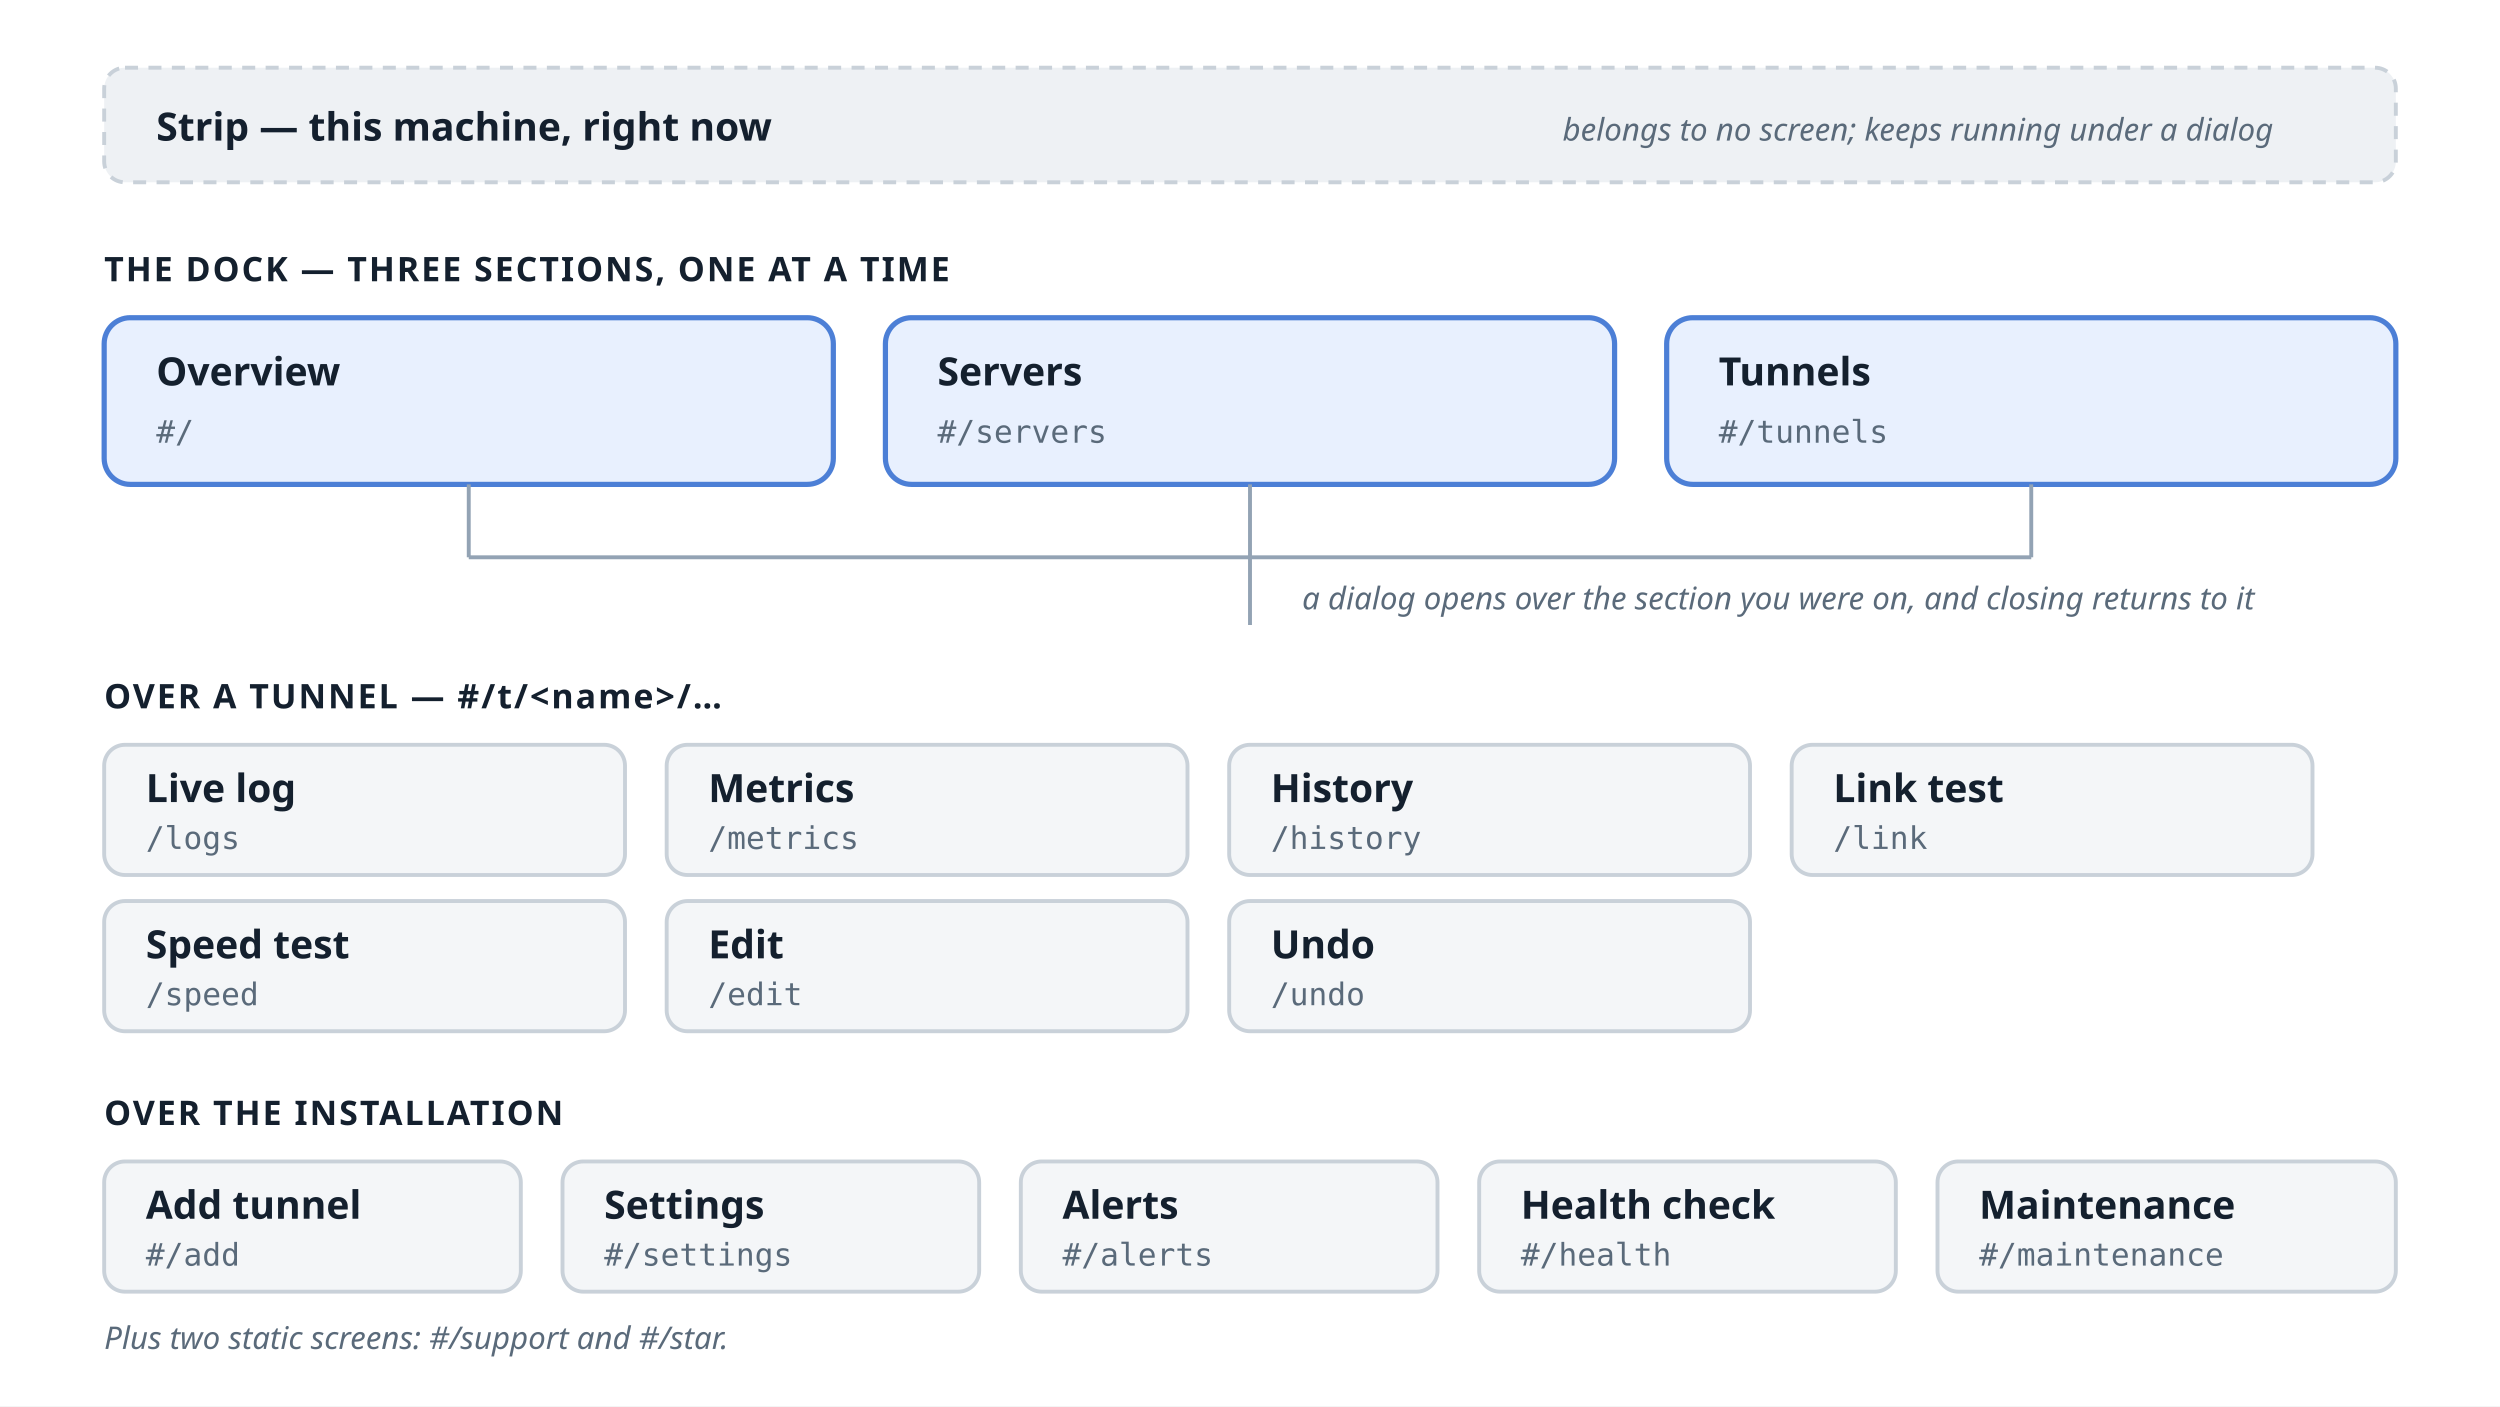
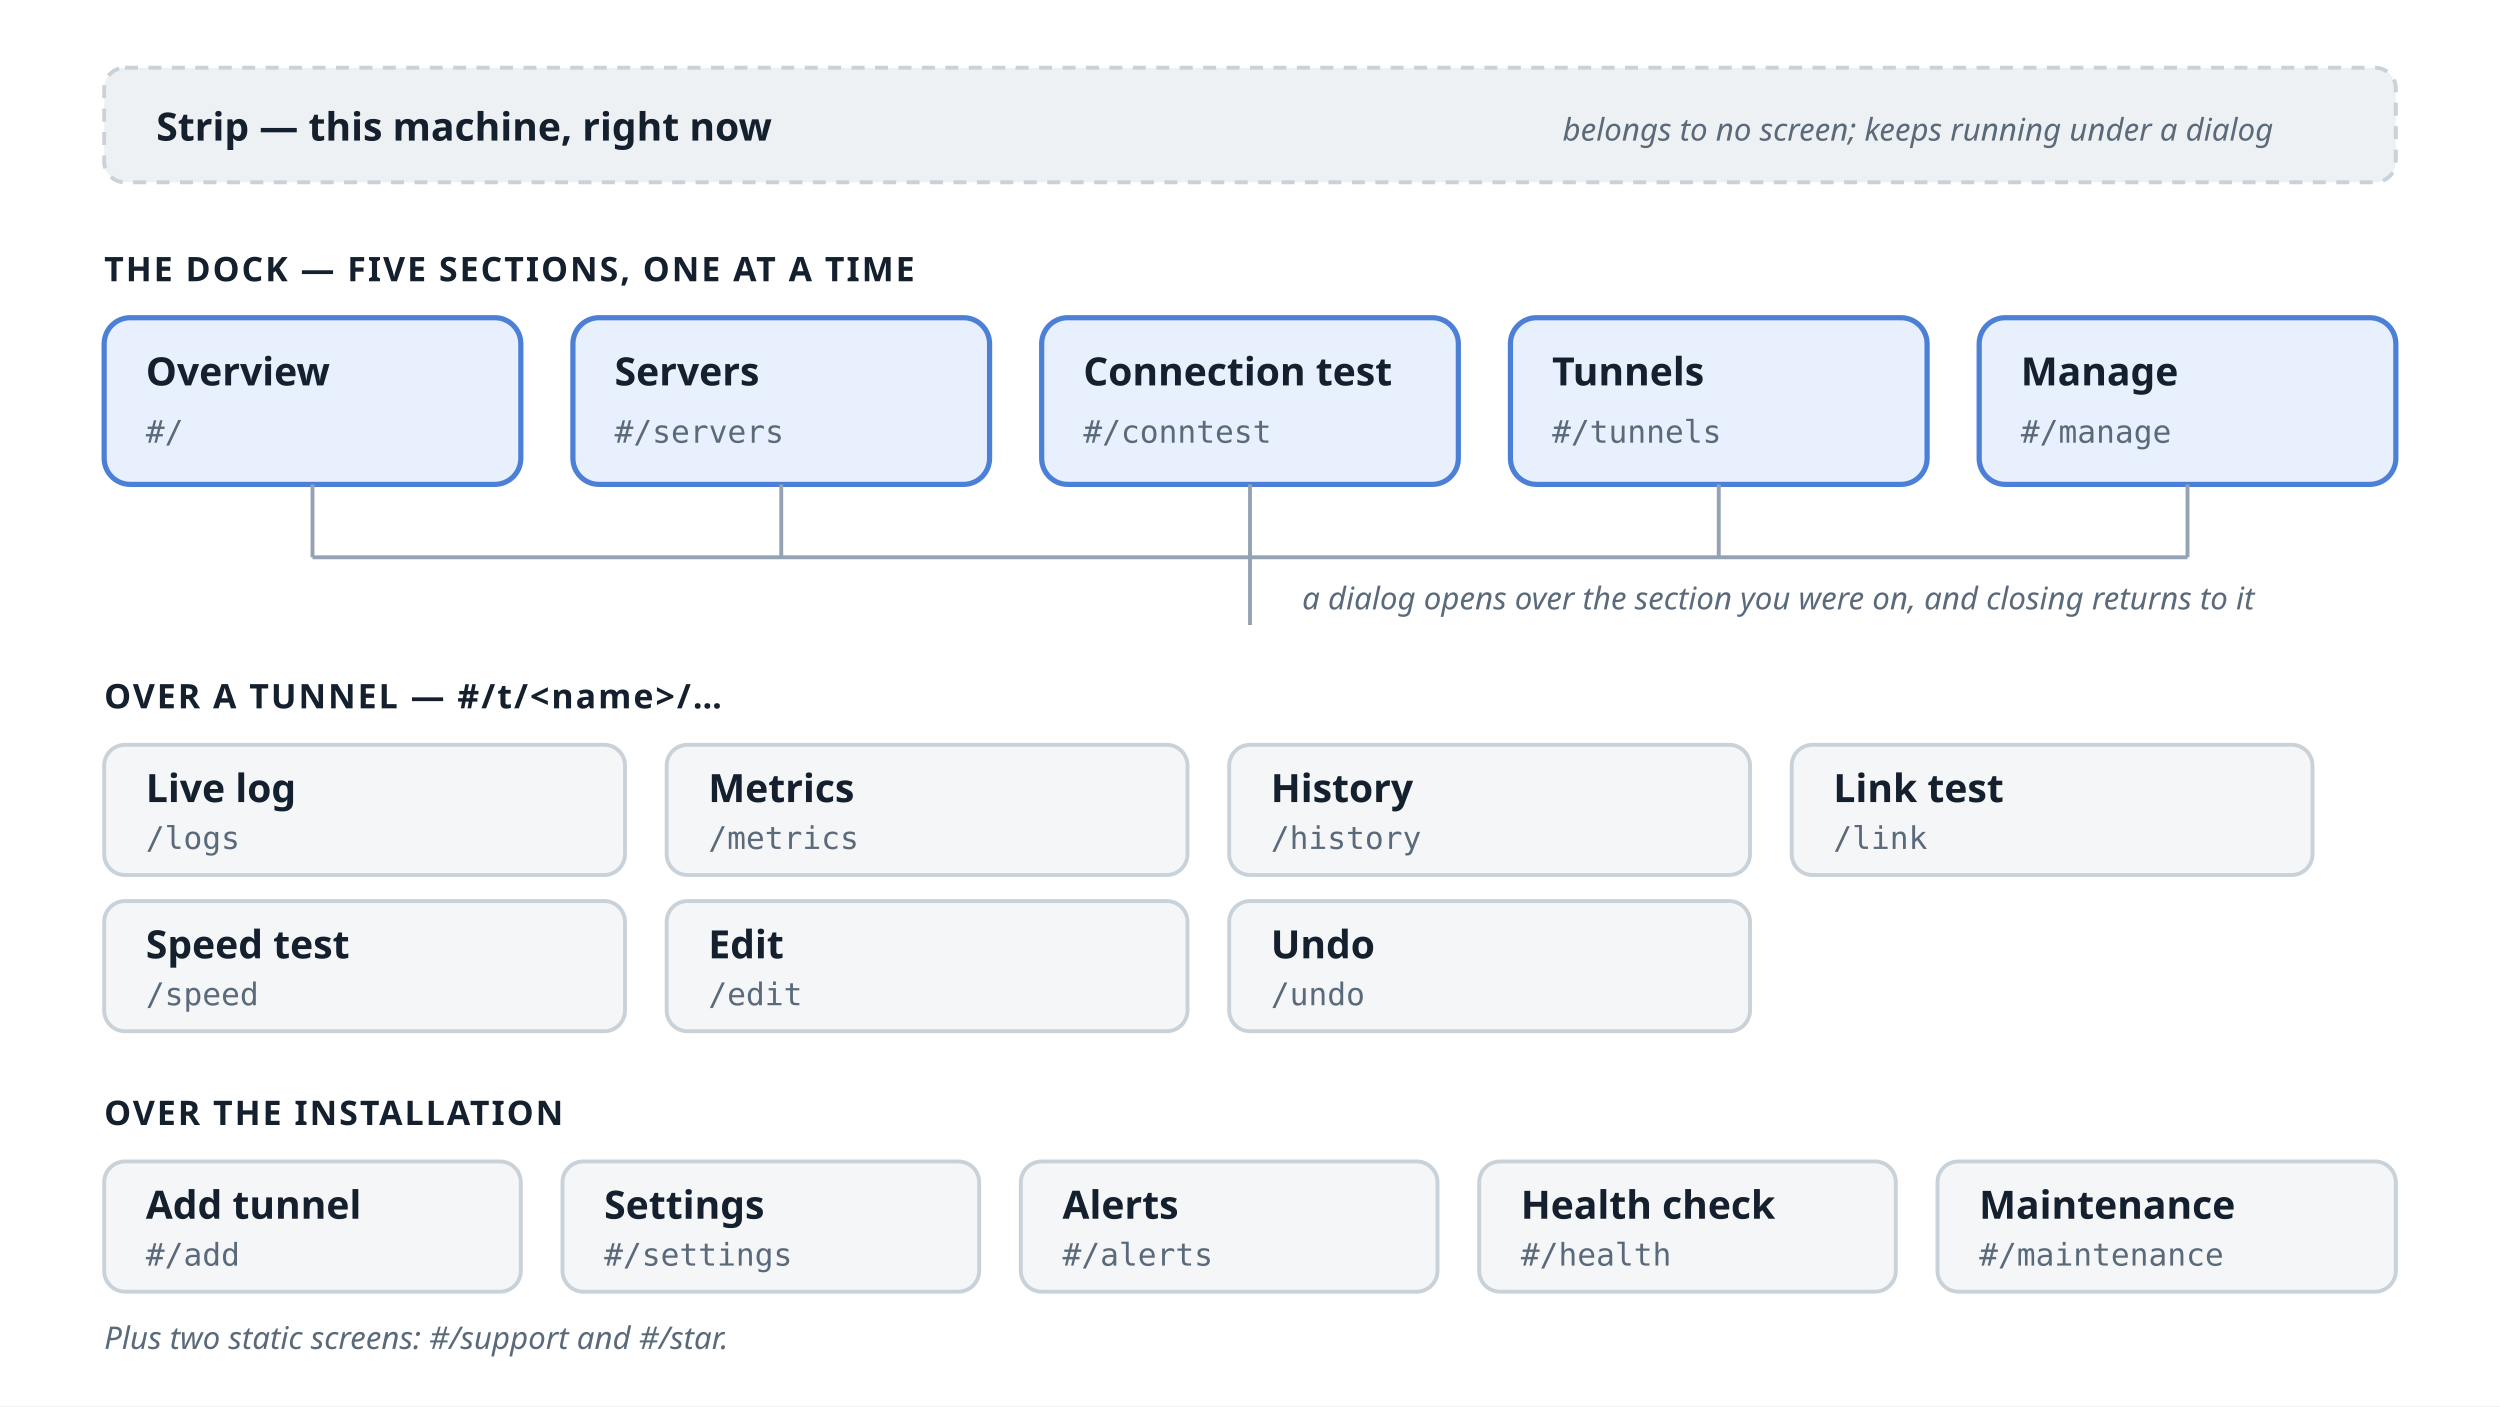
<svg xmlns="http://www.w3.org/2000/svg" viewBox="0 0 960 540" width="960" height="540" role="img" aria-labelledby="t d">
  <style>
    :root { color-scheme: light dark; }
    .bg   { fill: #ffffff; }
    .card { fill: #f4f6f8; stroke: #c9d1d9; stroke-width: 1.5; }
    .sect { fill: #e8f0fe; stroke: #4c7fd6; stroke-width: 2; }
    .strip{ fill: #eef1f4; stroke: #c9d1d9; stroke-width: 1.5; stroke-dasharray: 5 4; }
    .lbl  { font: 600 15px ui-sans-serif, system-ui, sans-serif; fill: #14202e; }
    .sub  { font: 12px ui-monospace, SFMono-Regular, Menlo, monospace; fill: #5a6a7a; }
    .note { font: italic 12px ui-sans-serif, system-ui, sans-serif; fill: #5a6a7a; }
    .head { font: 700 13px ui-sans-serif, system-ui, sans-serif; fill: #14202e; letter-spacing: .06em; }
    .link { stroke: #93a3b4; stroke-width: 1.5; fill: none; }
    @media (prefers-color-scheme: dark) {
      .bg    { fill: #0d1117; }
      .card  { fill: #161b22; stroke: #30363d; }
      .sect  { fill: #16283f; stroke: #58a6ff; }
      .strip { fill: #12171e; stroke: #30363d; }
      .lbl, .head { fill: #e6edf3; }
      .sub, .note { fill: #8b949e; }
      .link  { stroke: #4b5563; }
    }
  </style>
  <rect class="bg" x="0" y="0" width="960" height="540" />
  <rect class="strip" x="40" y="26" width="880" height="44" rx="8" />
  <text class="lbl" x="60" y="54">Strip — this machine, right now</text>
  <text class="note" x="600" y="54">belongs to no screen; keeps running under a dialog</text>
-   <text class="head" x="40" y="108">THE DOCK — THREE SECTIONS, ONE AT A TIME</text>
-   <rect class="sect" x="40" y="122" width="280" height="64" rx="10" />
-   <text class="lbl" x="60" y="148">Overview</text>
-   <text class="sub" x="60" y="170">#/</text>
-   <rect class="sect" x="340" y="122" width="280" height="64" rx="10" />
-   <text class="lbl" x="360" y="148">Servers</text>
-   <text class="sub" x="360" y="170">#/servers</text>
-   <rect class="sect" x="640" y="122" width="280" height="64" rx="10" />
-   <text class="lbl" x="660" y="148">Tunnels</text>
-   <text class="sub" x="660" y="170">#/tunnels</text>
-   <path class="link" d="M180 186 L180 214 M480 186 L480 214 M780 186 L780 214" />
-   <path class="link" d="M180 214 L780 214" />
+   <text class="head" x="40" y="108">THE DOCK — FIVE SECTIONS, ONE AT A TIME</text>
+   <rect class="sect" x="40" y="122" width="160" height="64" rx="10" />
+   <text class="lbl" x="56" y="148">Overview</text>
+   <text class="sub" x="56" y="170">#/</text>
+   <rect class="sect" x="220" y="122" width="160" height="64" rx="10" />
+   <text class="lbl" x="236" y="148">Servers</text>
+   <text class="sub" x="236" y="170">#/servers</text>
+   <rect class="sect" x="400" y="122" width="160" height="64" rx="10" />
+   <text class="lbl" x="416" y="148">Connection test</text>
+   <text class="sub" x="416" y="170">#/conntest</text>
+   <rect class="sect" x="580" y="122" width="160" height="64" rx="10" />
+   <text class="lbl" x="596" y="148">Tunnels</text>
+   <text class="sub" x="596" y="170">#/tunnels</text>
+   <rect class="sect" x="760" y="122" width="160" height="64" rx="10" />
+   <text class="lbl" x="776" y="148">Manage</text>
+   <text class="sub" x="776" y="170">#/manage</text>
+   <path class="link" d="M120 186 L120 214 M300 186 L300 214 M480 186 L480 214 M660 186 L660 214 M840 186 L840 214" />
+   <path class="link" d="M120 214 L840 214" />
  <path class="link" d="M480 214 L480 240" />
  <text class="note" x="500" y="234">a dialog opens over the section you were on, and closing returns to it</text>
  <text class="head" x="40" y="272">OVER A TUNNEL — #/t/&lt;name&gt;/…</text>
  <g>
    <rect class="card" x="40" y="286" width="200" height="50" rx="8" />
    <text class="lbl" x="56" y="308">Live log</text>
    <text class="sub" x="56" y="326">/logs</text>
    <rect class="card" x="256" y="286" width="200" height="50" rx="8" />
    <text class="lbl" x="272" y="308">Metrics</text>
    <text class="sub" x="272" y="326">/metrics</text>
    <rect class="card" x="472" y="286" width="200" height="50" rx="8" />
    <text class="lbl" x="488" y="308">History</text>
    <text class="sub" x="488" y="326">/history</text>
    <rect class="card" x="688" y="286" width="200" height="50" rx="8" />
    <text class="lbl" x="704" y="308">Link test</text>
    <text class="sub" x="704" y="326">/link</text>
    <rect class="card" x="40" y="346" width="200" height="50" rx="8" />
    <text class="lbl" x="56" y="368">Speed test</text>
    <text class="sub" x="56" y="386">/speed</text>
    <rect class="card" x="256" y="346" width="200" height="50" rx="8" />
    <text class="lbl" x="272" y="368">Edit</text>
    <text class="sub" x="272" y="386">/edit</text>
    <rect class="card" x="472" y="346" width="200" height="50" rx="8" />
    <text class="lbl" x="488" y="368">Undo</text>
    <text class="sub" x="488" y="386">/undo</text>
  </g>
  <text class="head" x="40" y="432">OVER THE INSTALLATION</text>
  <g>
    <rect class="card" x="40" y="446" width="160" height="50" rx="8" />
    <text class="lbl" x="56" y="468">Add tunnel</text>
    <text class="sub" x="56" y="486">#/add</text>
    <rect class="card" x="216" y="446" width="160" height="50" rx="8" />
    <text class="lbl" x="232" y="468">Settings</text>
    <text class="sub" x="232" y="486">#/settings</text>
    <rect class="card" x="392" y="446" width="160" height="50" rx="8" />
    <text class="lbl" x="408" y="468">Alerts</text>
    <text class="sub" x="408" y="486">#/alerts</text>
    <rect class="card" x="568" y="446" width="160" height="50" rx="8" />
    <text class="lbl" x="584" y="468">Health check</text>
    <text class="sub" x="584" y="486">#/health</text>
    <rect class="card" x="744" y="446" width="176" height="50" rx="8" />
    <text class="lbl" x="760" y="468">Maintenance</text>
    <text class="sub" x="760" y="486">#/maintenance</text>
  </g>
  <text class="note" x="40" y="518">Plus two static screens: #/support and #/star.</text>
</svg>
